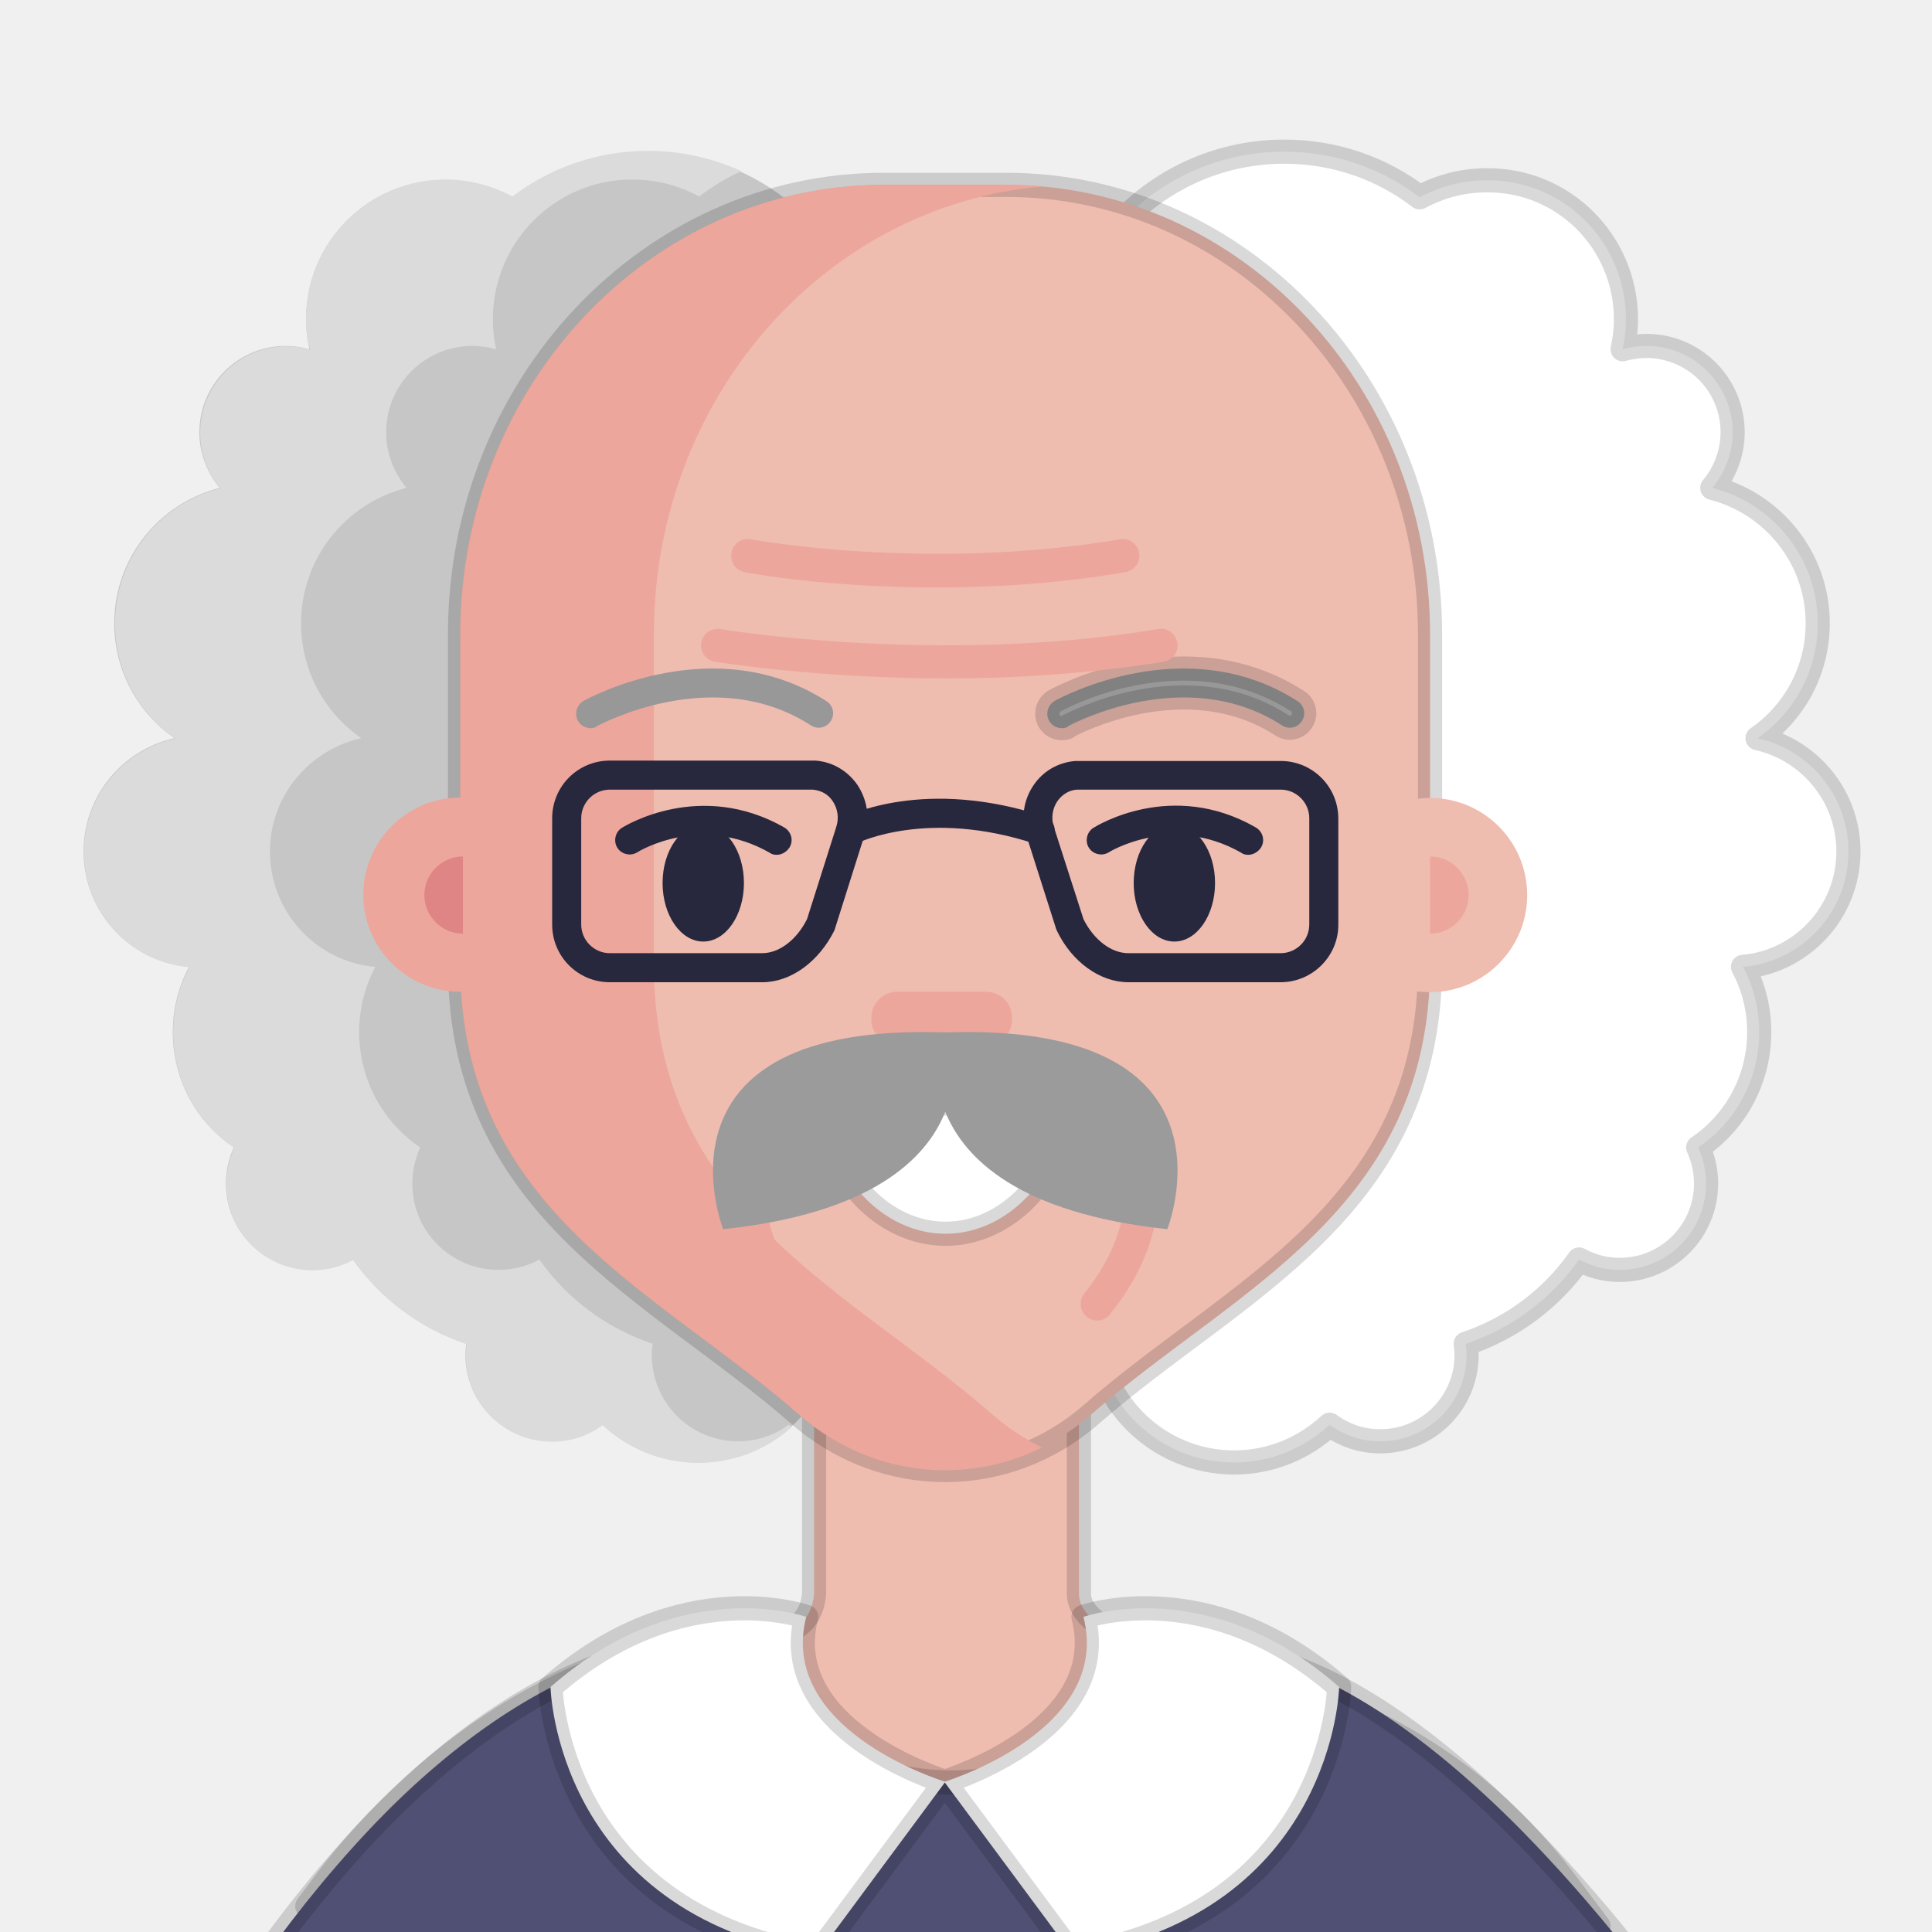
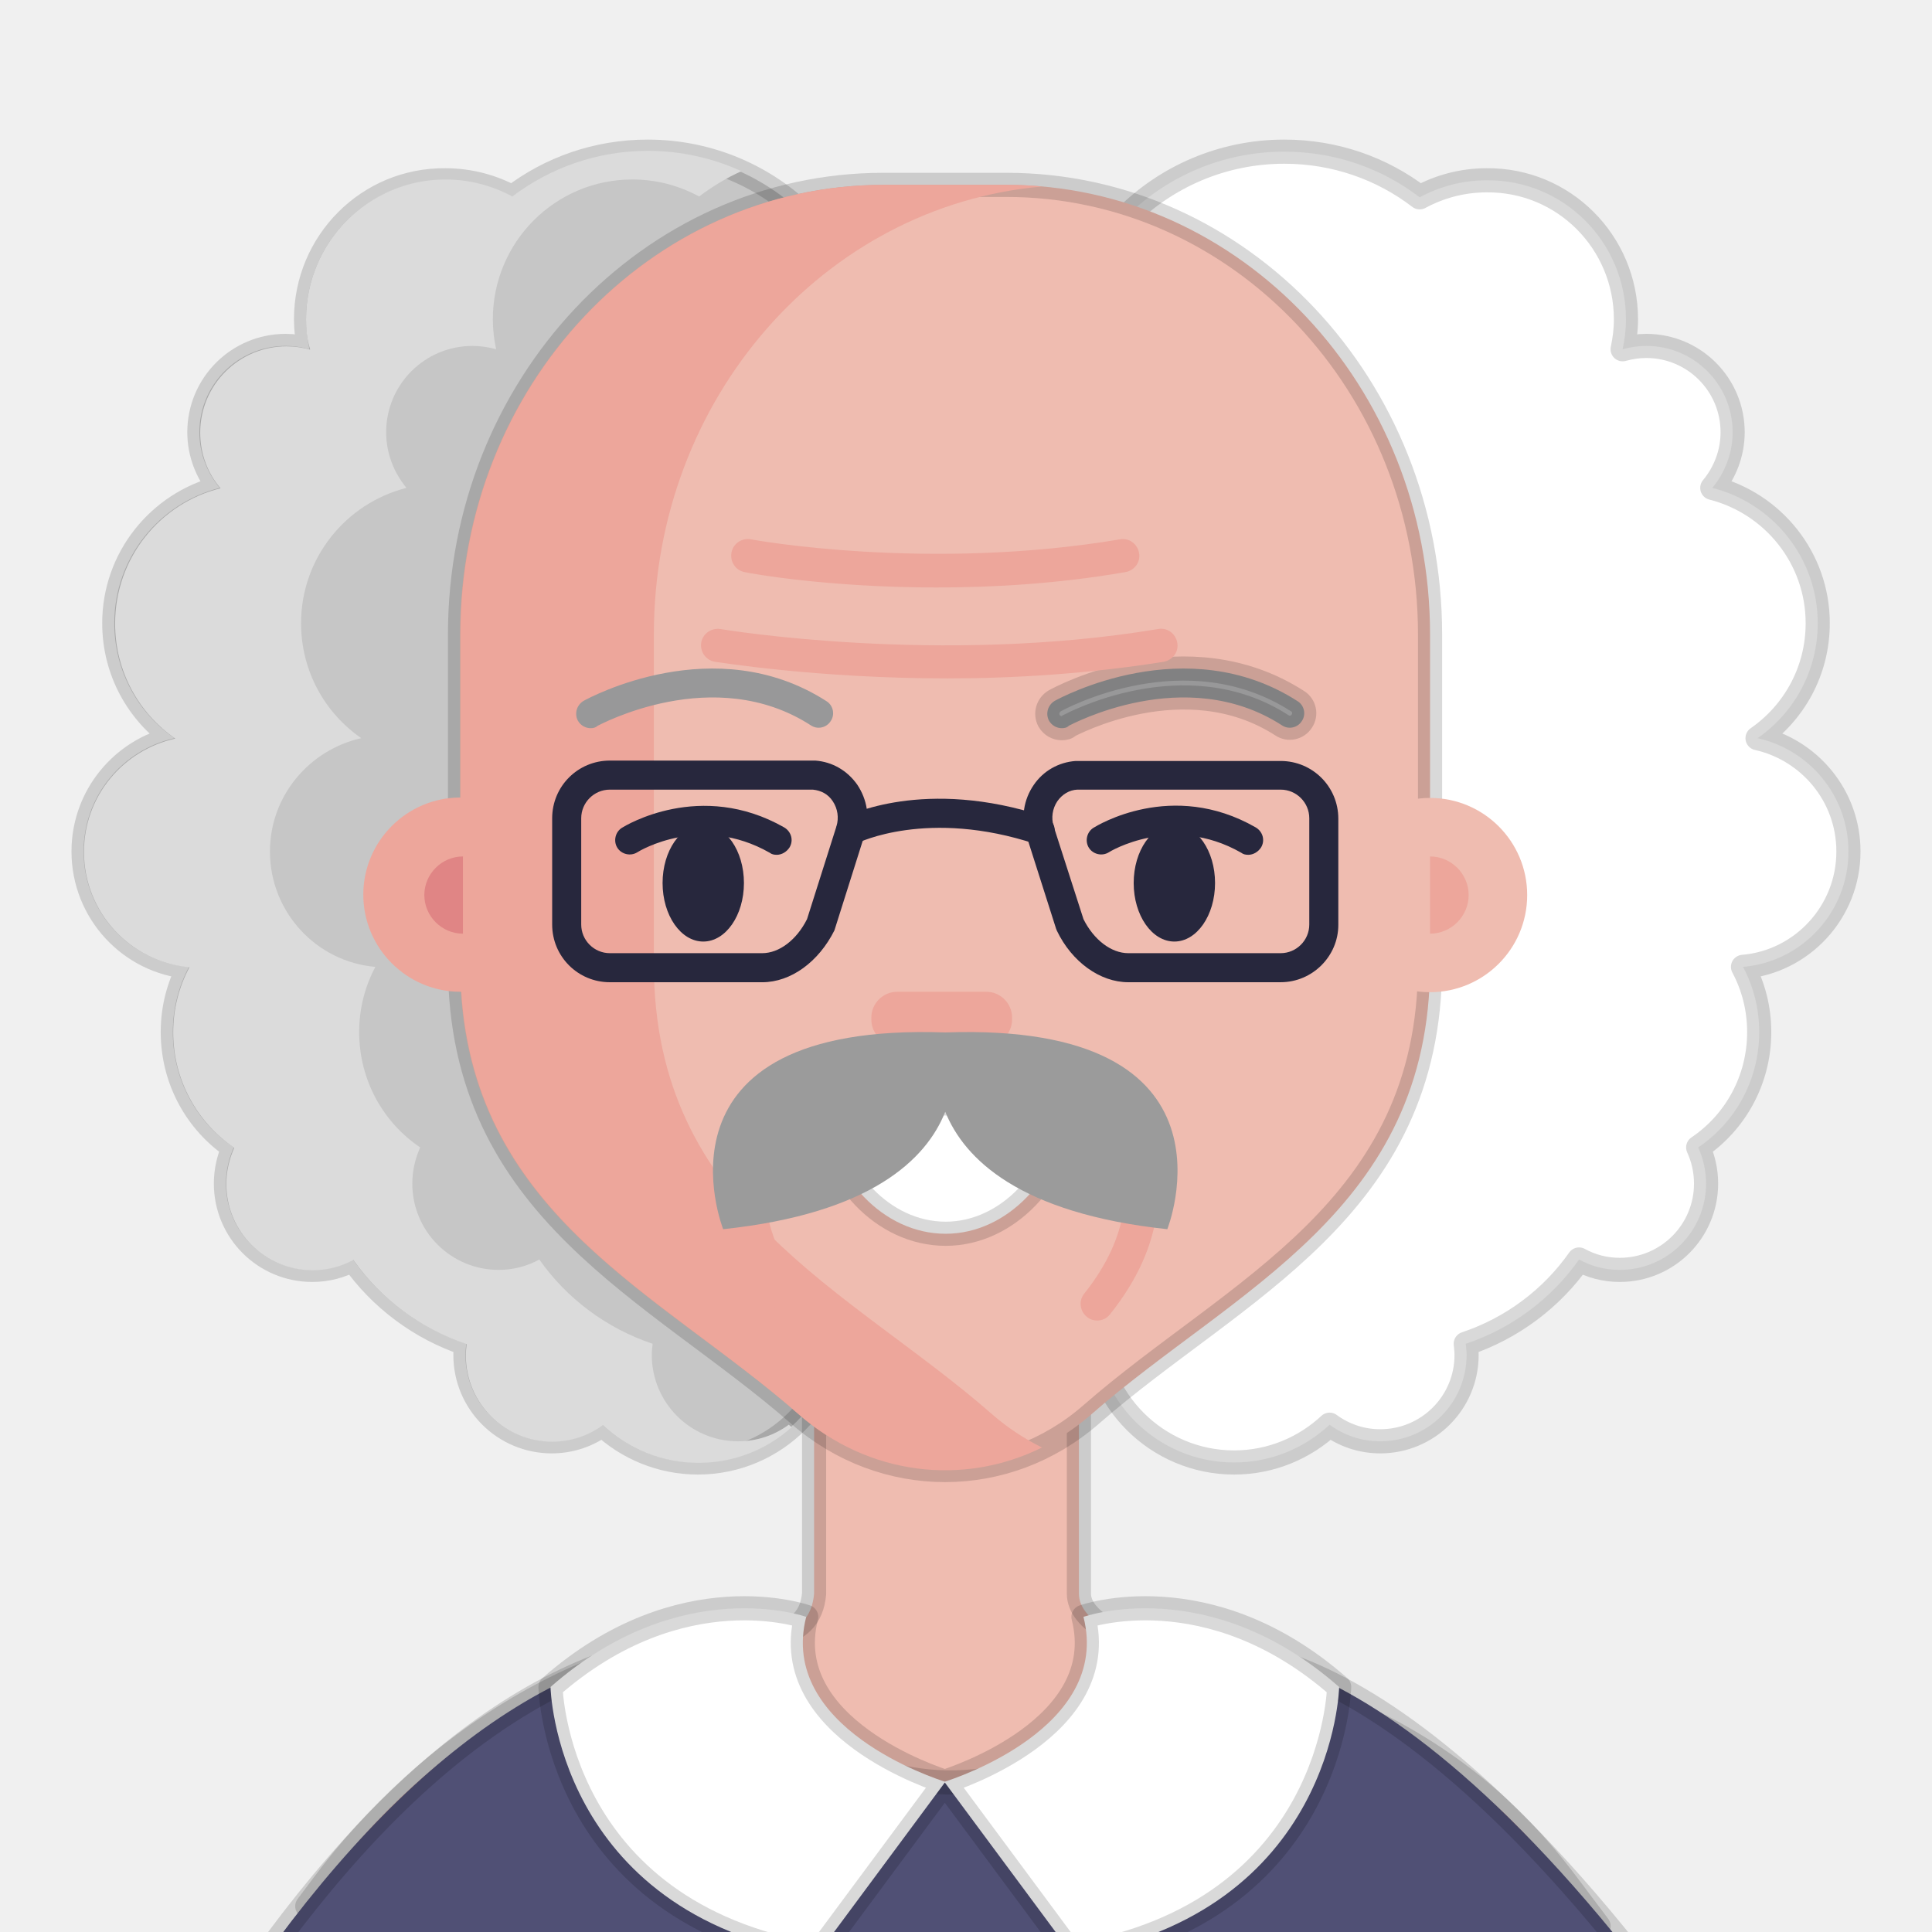
<svg xmlns="http://www.w3.org/2000/svg" id="Layer_1" viewBox="0 0 160 160">
  <defs>
    <style>.cls-1{fill:#dbdbdb;}.cls-2{fill:#c6c6c6;}.cls-3{fill:#989899;}.cls-4{fill:#9b9b9b;}.cls-5{fill:#fff;}.cls-6{fill:#efbcb0;}.cls-7{fill:#eda69b;}.cls-8{fill:#505075;}.cls-9{fill:#e08585;}.cls-10{fill:#27273d;}</style>
  </defs>
  <g id="Avatars">
    <g id="Artboard">
      <g id="Men">
        <g id="Old-People-Avatar_42">
-           <path id="Path" class="cls-2" d="M62.297,98.944c.481-1.684.756-3.438.756-5.294,0-8.353-5.5-15.4-13.062-17.772,1.031-2.303,1.616-4.881,1.616-7.562,0-3.128-.756-6.05-2.131-8.628,3.747-2.372,6.6-6.016,7.906-10.312,8.456-1.753,14.85-9.247,14.85-18.219,0-10.278-8.319-18.597-18.597-18.597-4.228,0-8.112,1.409-11.206,3.781-1.65-.894-3.541-1.409-5.534-1.409-6.394-.069-11.55,5.122-11.55,11.516,0,.859.103,1.65.275,2.475-.619-.172-1.272-.275-1.959-.275-3.953,0-7.15,3.197-7.15,7.15,0,1.753.653,3.369,1.684,4.606-5.019,1.272-8.731,5.809-8.731,11.206,0,3.953,1.959,7.425,4.984,9.522-4.297.962-7.528,4.778-7.528,9.384,0,5.019,3.85,9.144,8.731,9.556-.859,1.616-1.341,3.438-1.341,5.397,0,3.987,1.994,7.494,5.053,9.556-.412.894-.653,1.925-.653,2.991,0,3.953,3.197,7.15,7.15,7.15,1.238,0,2.372-.309,3.369-.859,2.269,3.231,5.569,5.706,9.384,6.978-.034.309-.069.619-.069.928,0,3.953,3.197,7.15,7.15,7.15,1.581,0,3.025-.516,4.194-1.375,2.062,1.925,4.847,3.128,7.906,3.128,6.394,0,11.584-5.191,11.584-11.584.034-4.744-2.922-8.834-7.081-10.588Z" />
+           <path id="Path" class="cls-2" d="M62.297,98.944c.481-1.684.756-3.438.756-5.294,0-8.353-5.5-15.4-13.062-17.772,1.031-2.303,1.616-4.881,1.616-7.562,0-3.128-.756-6.05-2.131-8.628,3.747-2.372,6.6-6.016,7.906-10.312,8.456-1.753,14.85-9.247,14.85-18.219,0-10.278-8.319-18.597-18.597-18.597-4.228,0-8.112,1.409-11.206,3.781-1.65-.894-3.541-1.409-5.534-1.409-6.394-.069-11.55,5.122-11.55,11.516,0,.859.103,1.65.275,2.475-.619-.172-1.272-.275-1.959-.275-3.953,0-7.15,3.197-7.15,7.15,0,1.753.653,3.369,1.684,4.606-5.019,1.272-8.731,5.809-8.731,11.206,0,3.953,1.959,7.425,4.984,9.522-4.297.962-7.528,4.778-7.528,9.384,0,5.019,3.85,9.144,8.731,9.556-.859,1.616-1.341,3.438-1.341,5.397,0,3.987,1.994,7.494,5.053,9.556-.412.894-.653,1.925-.653,2.991,0,3.953,3.197,7.15,7.15,7.15,1.238,0,2.372-.309,3.369-.859,2.269,3.231,5.569,5.706,9.384,6.978-.034.309-.069.619-.069.928,0,3.953,3.197,7.15,7.15,7.15,1.581,0,3.025-.516,4.194-1.375,2.062,1.925,4.847,3.128,7.906,3.128,6.394,0,11.584-5.191,11.584-11.584.034-4.744-2.922-8.834-7.081-10.588Z" stroke="#000" stroke-opacity="0.15" stroke-width="2" stroke-linejoin="round" />
          <path id="Path-2" class="cls-1" d="M65.563,118.194c-2.062,1.856-4.778,2.956-7.734,2.956-3.059,0-5.844-1.203-7.906-3.128-1.169.859-2.612,1.375-4.194,1.375-3.953,0-7.15-3.197-7.15-7.15,0-.309.034-.619.069-.928-3.816-1.272-7.116-3.747-9.384-6.978-.997.55-2.166.859-3.369.859-3.953,0-7.15-3.197-7.15-7.15,0-1.066.241-2.062.653-2.991-3.059-2.097-5.053-5.603-5.053-9.556,0-1.959.481-3.781,1.341-5.397-4.916-.447-8.731-4.572-8.731-9.556,0-4.606,3.231-8.422,7.562-9.384-3.025-2.097-4.984-5.569-4.984-9.522,0-5.431,3.712-9.969,8.731-11.206-1.066-1.237-1.684-2.853-1.684-4.606,0-3.953,3.197-7.15,7.15-7.15.688,0,1.341.103,1.959.275-.275-.859-.344-1.684-.344-2.509,0-6.394,5.156-11.584,11.55-11.584,1.994,0,3.884.516,5.534,1.409,3.128-2.372,7.013-3.781,11.241-3.781,2.75,0,5.397.619,7.734,1.684-1.237.55-2.406,1.272-3.506,2.097-1.65-.894-3.506-1.409-5.534-1.409-6.394,0-11.55,5.191-11.55,11.584,0,.859.103,1.684.275,2.475-.619-.172-1.272-.275-1.959-.275-3.953,0-7.15,3.197-7.15,7.15,0,1.753.653,3.369,1.684,4.606-5.019,1.272-8.731,5.809-8.731,11.206,0,3.953,1.959,7.425,4.984,9.522-4.297.963-7.562,4.778-7.562,9.384,0,5.019,3.85,9.144,8.731,9.556-.859,1.616-1.341,3.438-1.341,5.397,0,3.987,1.994,7.494,5.053,9.556-.412.928-.653,1.925-.653,2.991,0,3.953,3.197,7.15,7.15,7.15,1.237,0,2.372-.309,3.369-.859,2.269,3.231,5.569,5.706,9.384,6.978-.034.309-.069.619-.069.928,0,3.953,3.197,7.15,7.15,7.15,1.581,0,3.025-.516,4.194-1.375.137.103.172.172.241.206Z" />
          <path id="Path-3" class="cls-5" d="M97.703,98.944c-.481-1.684-.756-3.438-.756-5.294,0-8.353,5.5-15.4,13.062-17.772-1.031-2.303-1.616-4.881-1.616-7.562,0-3.128.756-6.05,2.131-8.628-3.747-2.372-6.6-6.016-7.906-10.312-8.456-1.753-14.85-9.247-14.85-18.219,0-10.278,8.319-18.597,18.597-18.597,4.228,0,8.113,1.409,11.206,3.781,1.65-.894,3.541-1.409,5.534-1.409,6.394-.069,11.55,5.122,11.55,11.516,0,.859-.103,1.65-.275,2.475.619-.172,1.272-.275,1.959-.275,3.953,0,7.15,3.197,7.15,7.15,0,1.753-.653,3.369-1.684,4.606,5.019,1.272,8.731,5.809,8.731,11.206,0,3.953-1.959,7.425-4.984,9.522,4.297.962,7.528,4.778,7.528,9.384,0,5.019-3.85,9.144-8.731,9.556.859,1.616,1.341,3.438,1.341,5.397,0,3.987-1.994,7.494-5.053,9.556.412.894.653,1.925.653,2.991,0,3.953-3.197,7.15-7.15,7.15-1.237,0-2.372-.309-3.369-.859-2.269,3.231-5.569,5.706-9.384,6.978.034.309.069.619.069.928,0,3.953-3.197,7.15-7.15,7.15-1.581,0-3.025-.516-4.194-1.375-2.062,1.925-4.847,3.128-7.906,3.128-6.394,0-11.584-5.191-11.584-11.584-.034-4.744,2.922-8.834,7.081-10.588Z" stroke="#000" stroke-opacity="0.15" stroke-width="2" stroke-linejoin="round" />
          <path id="Path-4" class="cls-6" d="M132.388,159.513c-6.359,4.709-13.338,8.594-20.831,11.481h-63.078c-8.387-3.231-16.122-7.666-23.031-13.131l1.341-1.788c8.559-11.481,22.275-20.694,37.022-20.694h.206c2.097-.275,3.231-1.409,3.403-3.403v-18.597h21.931v18.597c0,4.469,13.819,6.463,16.878,7.528,9.9,3.472,17.256,8.147,23.547,16.534l2.613,3.472Z" stroke="#000" stroke-opacity="0.15" stroke-width="2" stroke-linejoin="round" />
          <path id="Path-5" class="cls-6" d="M118.431,52.538v27.328c0,20.384-16.225,26.916-28.05,37.262-7.047,6.153-17.188,6.153-24.234,0-11.825-10.347-28.05-16.878-28.05-37.262v-27.328c0-20.556,15.709-37.228,35.062-37.228h10.175c19.388,0,35.097,16.672,35.097,37.228Z" stroke="#000" stroke-opacity="0.15" stroke-width="2" stroke-linejoin="round" />
          <path id="Path-6" class="cls-7" d="M54.15,79.866v-27.328c0-19.525,14.128-35.509,32.141-37.091-.963-.103-1.925-.138-2.922-.138h-10.175c-19.388,0-35.063,16.672-35.063,37.228v13.509c-4.434,0-8.044,3.609-8.044,8.044s3.609,8.044,8.044,8.044h.069c1.169,18.597,16.603,25.025,27.947,34.994,5.775,5.053,13.612,5.981,20.144,2.75-1.444-.722-2.819-1.616-4.125-2.75-11.791-10.347-28.016-16.878-28.016-37.262Z" />
          <circle id="Oval" class="cls-6" cx="118.431" cy="74.125" r="8.044" />
          <path class="cls-3" d="M48.925,60.306c-.412,0-.825-.206-1.066-.619-.309-.584-.103-1.306.481-1.65.447-.241,10.863-5.912,20.109.034.55.344.722,1.1.344,1.65-.344.55-1.1.722-1.65.344-8.044-5.191-17.531,0-17.634.034-.206.172-.378.206-.584.206Z" />
          <path class="cls-3" d="M87.941,60.306c-.412,0-.825-.206-1.066-.619-.309-.584-.103-1.306.481-1.65.447-.241,10.863-5.912,20.109.034.55.344.722,1.1.344,1.65-.344.55-1.1.722-1.65.344-8.044-5.191-17.531,0-17.634.034-.172.172-.378.206-.584.206Z" stroke="#000" stroke-opacity="0.15" stroke-width="2" stroke-linejoin="round" />
          <path id="Path-7" class="cls-7" d="M81.684,86.569h-7.391c-1.169,0-2.131-.963-2.131-2.131v-.172c0-1.169.963-2.131,2.131-2.131h7.391c1.169,0,2.131.963,2.131,2.131v.172c0,1.169-.963,2.131-2.131,2.131Z" />
          <path id="Path-8" class="cls-9" d="M38.338,70.928c-1.753,0-3.197,1.444-3.197,3.197s1.444,3.197,3.197,3.197v-6.394Z" />
          <path id="Path-9" class="cls-7" d="M118.431,77.322c1.753,0,3.197-1.444,3.197-3.197s-1.444-3.197-3.197-3.197v6.394Z" />
          <path class="cls-7" d="M78.453,56.182c-10.931,0-19.113-1.375-19.25-1.375-.756-.138-1.238-.825-1.134-1.581.138-.756.825-1.238,1.581-1.134.172.034,18.15,3.025,36.266,0,.756-.138,1.444.378,1.581,1.134.138.756-.378,1.444-1.134,1.581-6.222.997-12.409,1.375-17.909,1.375Z" />
          <path class="cls-7" d="M77.594,48.653c-9.075,0-15.503-1.169-15.916-1.272-.756-.138-1.238-.859-1.1-1.616.138-.756.859-1.238,1.616-1.1.138.034,14.644,2.681,30.559,0,.756-.138,1.444.378,1.581,1.134.137.756-.378,1.444-1.134,1.581-5.569.963-10.931,1.272-15.606,1.272Z" />
          <ellipse id="Oval-2" class="cls-10" cx="58.241" cy="73.128" rx="3.369" ry="4.847" />
          <ellipse id="Oval-3" class="cls-10" cx="97.256" cy="73.128" rx="3.369" ry="4.847" />
          <path class="cls-10" d="M64.325,70.791c-.206,0-.412-.034-.584-.172-5.672-3.231-10.759-.172-10.966-.034-.55.344-1.306.172-1.65-.378-.344-.55-.172-1.306.378-1.65.275-.172,6.497-3.987,13.441-.034.584.344.791,1.066.447,1.65-.241.378-.653.619-1.066.619Z" />
          <path class="cls-10" d="M103.375,70.791c-.206,0-.412-.034-.584-.172-5.706-3.266-10.931-.069-10.966-.034-.55.344-1.306.172-1.65-.378-.344-.55-.172-1.306.378-1.65.275-.172,6.497-4.022,13.441-.034.584.344.791,1.066.447,1.65-.241.378-.653.619-1.066.619Z" />
          <path class="cls-7" d="M65.7,109.36c-.412,0-.791-.172-1.066-.516-9.488-11.894.928-21.209,1.031-21.312.584-.516,1.444-.447,1.925.138.516.584.447,1.444-.138,1.925h0c-.344.309-8.525,7.734-.688,17.531.481.584.378,1.444-.206,1.925-.275.241-.55.309-.859.309Z" />
          <path class="cls-7" d="M90.863,109.36c-.309,0-.619-.103-.859-.309-.584-.481-.688-1.341-.206-1.925,7.803-9.797-.344-17.222-.688-17.531-.584-.516-.619-1.375-.138-1.925.516-.584,1.375-.619,1.925-.138.103.103,10.519,9.419,1.031,21.312-.275.344-.653.516-1.066.516Z" />
          <path id="Path-10" class="cls-8" d="M141,169.803c-14.781,11.241-40.994,7-61,7-20.866,0-46.909,3.134-62-9,13-20,26.869-31.253,41.616-32.009.756,4.056,18.769,23.719,38.912,1.203-.034,0,15.472-5.194,42.472,32.806Z" stroke="#000" stroke-opacity="0.15" stroke-width="2" stroke-linejoin="round" />
          <path class="cls-10" d="M63.122,81.344h-12.616c-2.647,0-4.778-2.131-4.778-4.778v-8.8c0-2.647,2.131-4.778,4.778-4.778h17.016c1.409.103,2.647.825,3.472,1.994.825,1.238,1.066,2.716.619,4.125l-2.509,7.941c-1.306,2.612-3.609,4.297-5.981,4.297ZM50.506,65.394c-1.306,0-2.372,1.066-2.372,2.372v8.8c0,1.306,1.066,2.372,2.372,2.372h12.616c1.409,0,2.853-1.1,3.713-2.819l2.441-7.7c.206-.688.103-1.444-.309-2.062-.378-.584-.963-.894-1.65-.963h-16.809Z" />
          <path class="cls-10" d="M106.056,81.344h-12.616c-2.338,0-4.675-1.684-5.912-4.263l-.069-.172-2.475-7.769c-.447-1.409-.206-2.922.619-4.125.791-1.169,2.062-1.891,3.472-1.994h16.981c2.647,0,4.778,2.131,4.778,4.778v8.8c0,2.578-2.131,4.744-4.778,4.744ZM89.728,76.119c.859,1.719,2.303,2.819,3.713,2.819h12.616c1.306,0,2.372-1.066,2.372-2.372v-8.8c0-1.306-1.066-2.372-2.372-2.372h-16.844c-.653.034-1.238.378-1.65.963-.412.619-.516,1.375-.309,2.062l2.475,7.7Z" />
          <path class="cls-10" d="M86.153,69.966c-.138,0-.241-.034-.378-.069-8.938-2.956-14.713-.103-14.781-.069-.584.309-1.306.069-1.616-.516-.309-.584-.069-1.306.516-1.616.275-.138,6.669-3.369,16.637-.069.619.206.963.894.756,1.512-.172.516-.653.825-1.134.825Z" />
          <path id="Path-11" class="cls-5" d="M69.172,91.381c-.447,0-.791.378-.756.825.412,5.191,4.675,9.969,9.9,9.969h0c5.191,0,9.487-4.812,9.9-9.969.034-.447-.309-.825-.756-.825h-18.287Z" stroke="#000" stroke-opacity="0.15" stroke-width="2" stroke-linejoin="round" />
          <path id="Path-12" class="cls-4" d="M78.281,85.503c-25.231-.894-18.391,16.294-18.391,16.294,12.272-1.306,16.844-5.809,18.391-9.728,1.581,3.919,6.153,8.422,18.391,9.728,0,0,6.841-17.188-18.391-16.294Z" />
          <path id="Path-13" class="cls-5" d="M89.728,133.903c2.337,9.178-10.725,13.406-11.481,13.647-.756-.241-13.819-4.469-11.481-13.647,0,0-10.347-3.712-21.175,5.809,0,0,.378,18.631,22.034,22.241l10.622-14.334,10.622,14.334c21.656-3.609,22.034-22.241,22.034-22.241-10.828-9.522-21.175-5.809-21.175-5.809Z" stroke="#000" stroke-opacity="0.15" stroke-width="2" stroke-linejoin="round" />
        </g>
      </g>
    </g>
  </g>
</svg>
